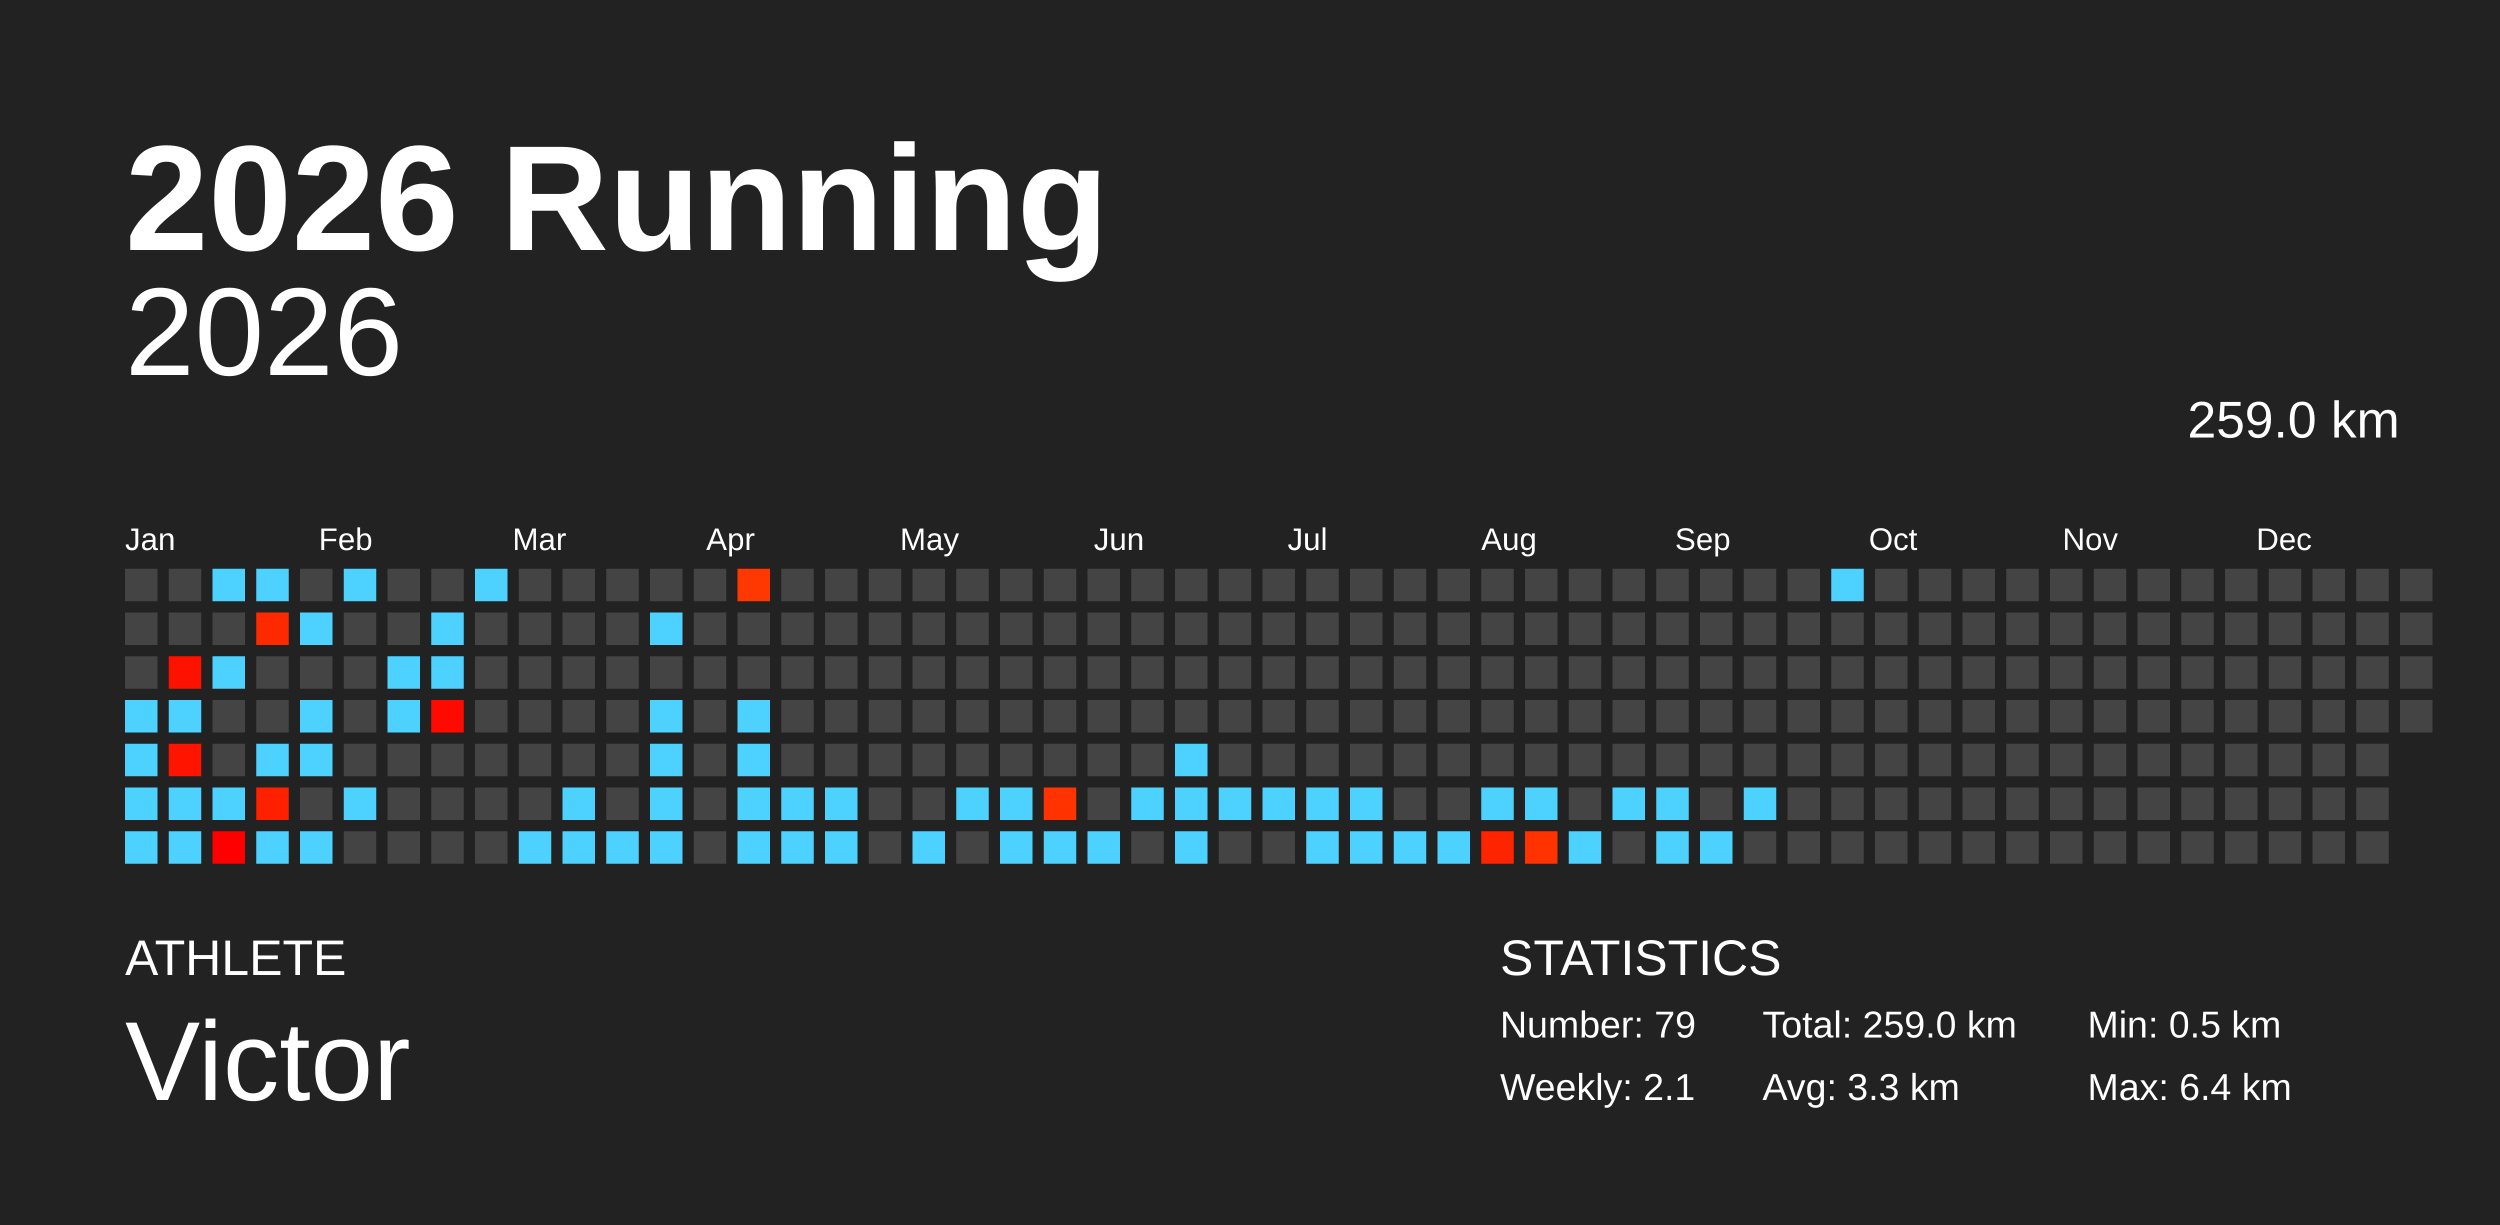
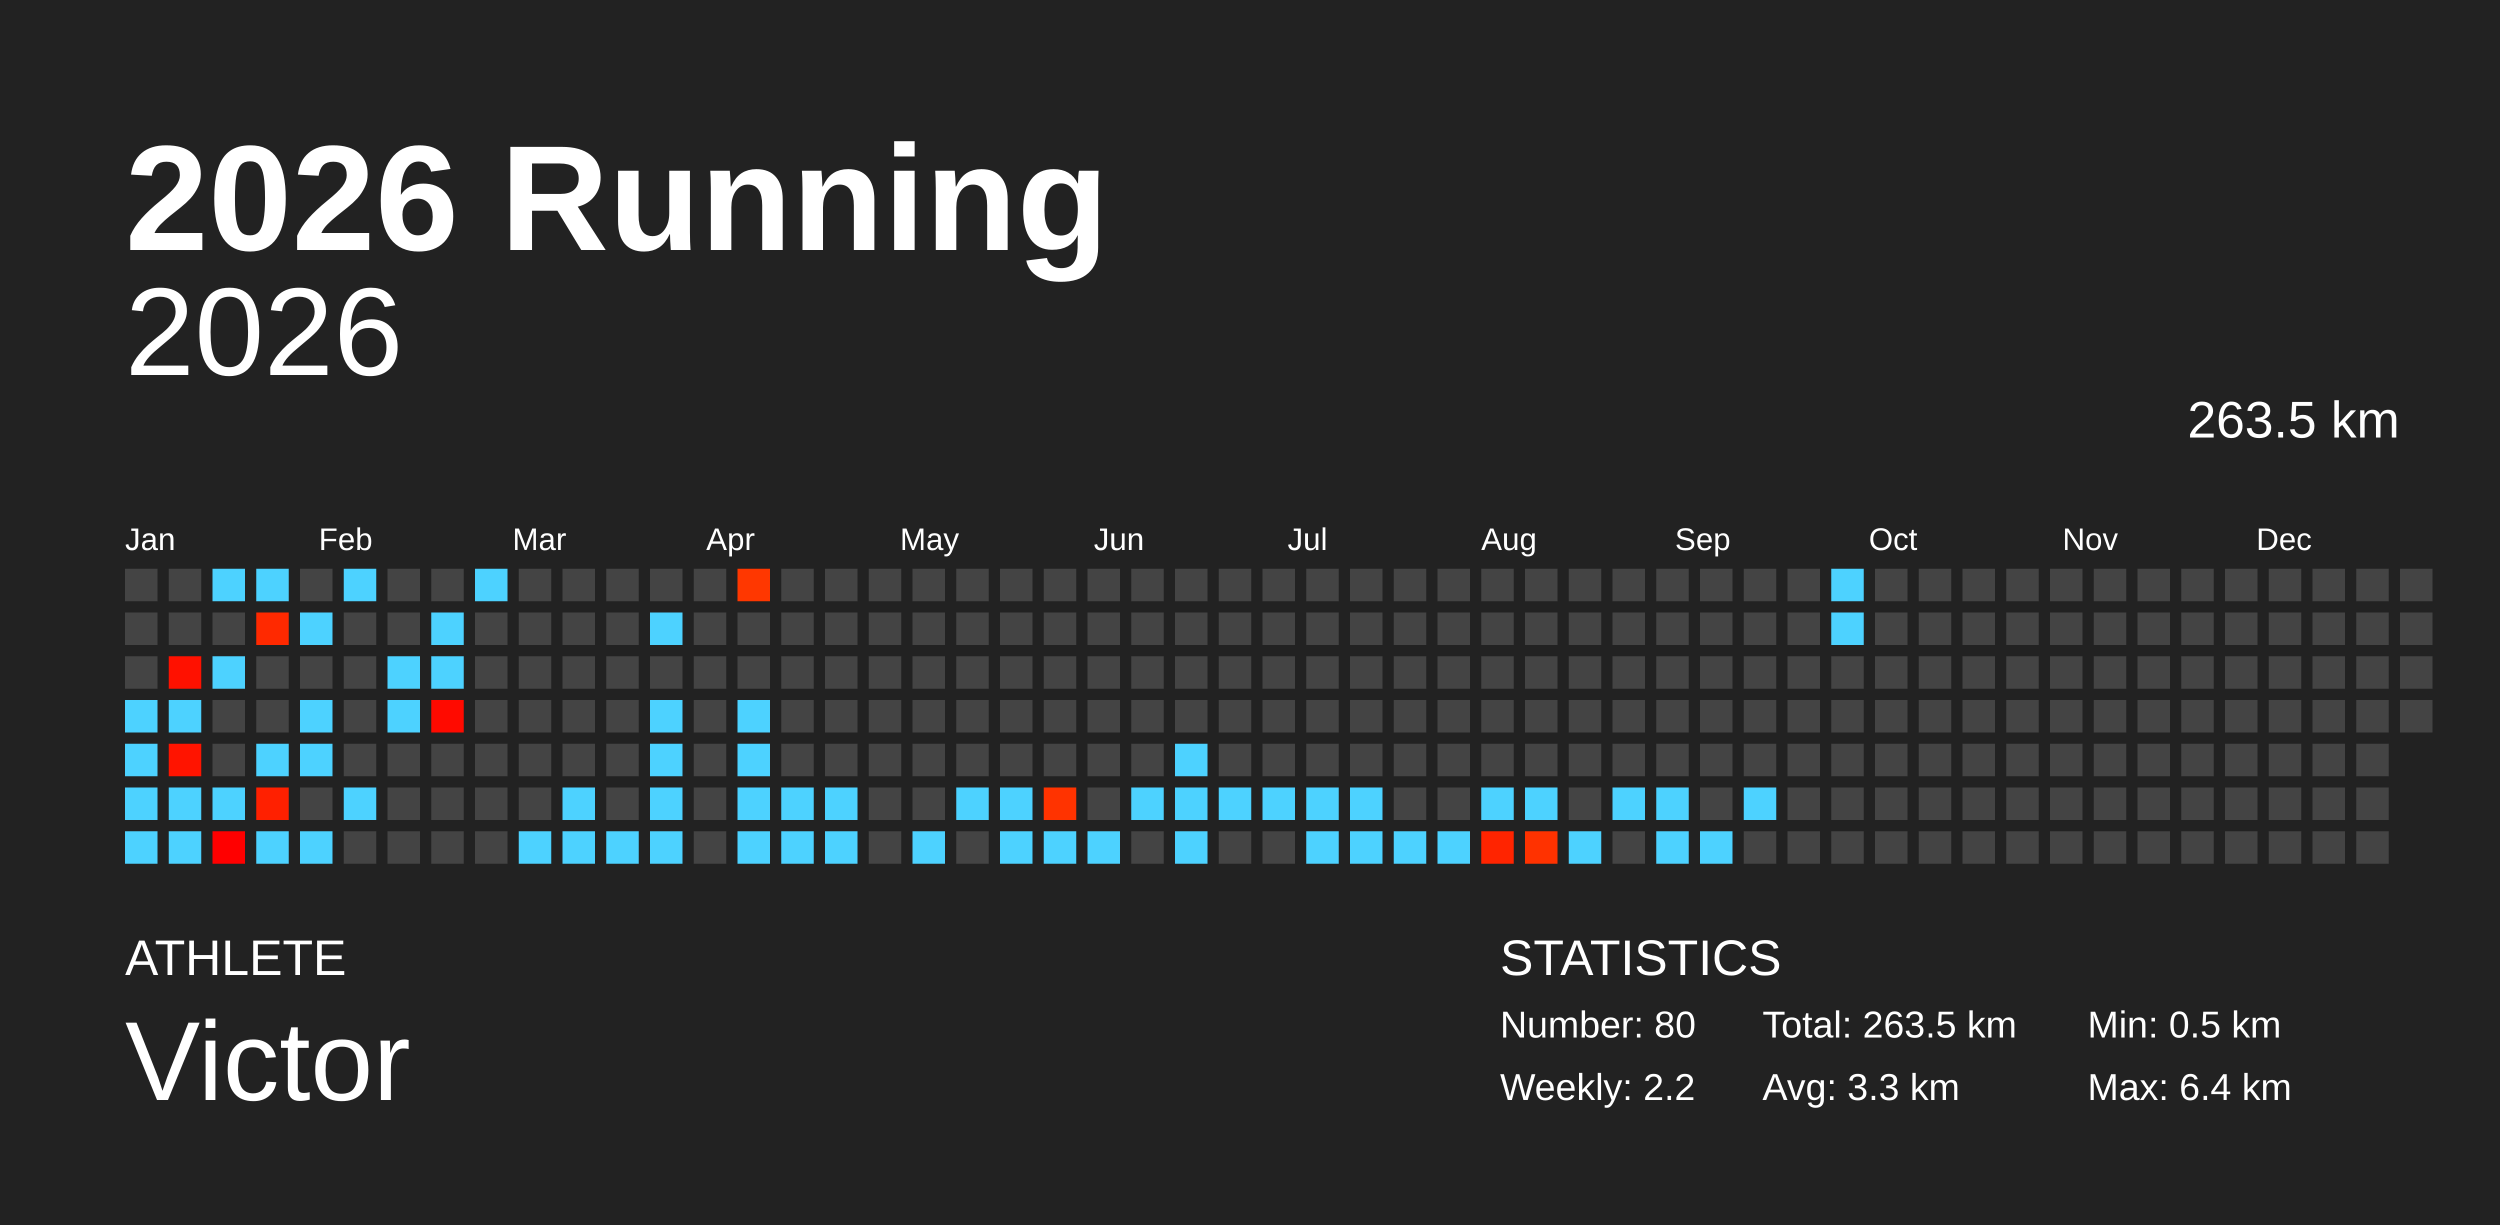
<svg xmlns="http://www.w3.org/2000/svg" baseProfile="full" height="98mm" version="1.1" viewBox="0,0,200,98" width="200mm">
  <defs />
  <rect fill="#222222" height="98" width="200" x="0" y="0" />
  <text fill="#FFFFFF" style="font-size:12px; font-family:Arial; font-weight:bold;" x="10" y="20">2026 Running</text>
  <text fill="#FFFFFF" style="font-size:4px; font-family:Arial" x="10" y="78">ATHLETE</text>
  <text fill="#FFFFFF" style="font-size:9px; font-family:Arial" x="10" y="88">Victor</text>
  <text fill="#FFFFFF" style="font-size:4px; font-family:Arial" x="120" y="78">STATISTICS</text>
-   <text fill="#FFFFFF" style="font-size:3px; font-family:Arial" x="120" y="83">Number: 79</text>
-   <text fill="#FFFFFF" style="font-size:3px; font-family:Arial" x="120" y="88">Weekly: 2.1</text>
-   <text fill="#FFFFFF" style="font-size:3px; font-family:Arial" x="141" y="83">Total: 259.0 km</text>
+   <text fill="#FFFFFF" style="font-size:3px; font-family:Arial" x="120" y="83">Number: 80</text>
+   <text fill="#FFFFFF" style="font-size:3px; font-family:Arial" x="120" y="88">Weekly: 2.2</text>
+   <text fill="#FFFFFF" style="font-size:3px; font-family:Arial" x="141" y="83">Total: 263.5 km</text>
  <text fill="#FFFFFF" style="font-size:3px; font-family:Arial" x="141" y="88">Avg: 3.3 km</text>
  <text fill="#FFFFFF" style="font-size:3px; font-family:Arial" x="167" y="83">Min: 0.5 km</text>
  <text fill="#FFFFFF" style="font-size:3px; font-family:Arial" x="167" y="88">Max: 6.4 km</text>
  <text alignment-baseline="hanging" fill="#FFFFFF" style="font-size:10.0px; font-family:Arial;" x="10" y="30">2026</text>
-   <text alignment-baseline="hanging" fill="#FFFFFF" style="font-size:4.125px; font-family:Arial;" x="175" y="35">259.0 km</text>
+   <text alignment-baseline="hanging" fill="#FFFFFF" style="font-size:4.125px; font-family:Arial;" x="175" y="35">263.5 km</text>
  <text fill="#FFFFFF" style="font-size:2.5px; font-family:Arial" x="10.0" y="44">Jan</text>
  <text fill="#FFFFFF" style="font-size:2.5px; font-family:Arial" x="25.5" y="44">Feb</text>
  <text fill="#FFFFFF" style="font-size:2.5px; font-family:Arial" x="41.0" y="44">Mar</text>
  <text fill="#FFFFFF" style="font-size:2.5px; font-family:Arial" x="56.5" y="44">Apr</text>
  <text fill="#FFFFFF" style="font-size:2.5px; font-family:Arial" x="72.0" y="44">May</text>
  <text fill="#FFFFFF" style="font-size:2.5px; font-family:Arial" x="87.5" y="44">Jun</text>
  <text fill="#FFFFFF" style="font-size:2.5px; font-family:Arial" x="103.0" y="44">Jul</text>
  <text fill="#FFFFFF" style="font-size:2.5px; font-family:Arial" x="118.5" y="44">Aug</text>
  <text fill="#FFFFFF" style="font-size:2.5px; font-family:Arial" x="134.0" y="44">Sep</text>
  <text fill="#FFFFFF" style="font-size:2.5px; font-family:Arial" x="149.5" y="44">Oct</text>
  <text fill="#FFFFFF" style="font-size:2.5px; font-family:Arial" x="165.0" y="44">Nov</text>
  <text fill="#FFFFFF" style="font-size:2.5px; font-family:Arial" x="180.5" y="44">Dec</text>
  <rect fill="#444444" height="2.6" width="2.6" x="10.0" y="45.5" />
  <rect fill="#444444" height="2.6" width="2.6" x="10.0" y="49.0" />
  <rect fill="#444444" height="2.6" width="2.6" x="10.0" y="52.5" />
  <rect fill="#4dd2ff" height="2.6" width="2.6" x="10.0" y="56.0" />
  <rect fill="#4dd2ff" height="2.6" width="2.6" x="10.0" y="59.5" />
  <rect fill="#4dd2ff" height="2.6" width="2.6" x="10.0" y="63.0" />
  <rect fill="#4dd2ff" height="2.6" width="2.6" x="10.0" y="66.5" />
  <rect fill="#444444" height="2.6" width="2.6" x="13.5" y="45.5" />
  <rect fill="#444444" height="2.6" width="2.6" x="13.5" y="49.0" />
  <rect fill="#ff1100" height="2.6" width="2.6" x="13.5" y="52.5" />
  <rect fill="#4dd2ff" height="2.6" width="2.6" x="13.5" y="56.0" />
  <rect fill="#ff1400" height="2.6" width="2.6" x="13.5" y="59.5" />
  <rect fill="#4dd2ff" height="2.6" width="2.6" x="13.5" y="63.0" />
  <rect fill="#4dd2ff" height="2.6" width="2.6" x="13.5" y="66.5" />
  <rect fill="#4dd2ff" height="2.6" width="2.6" x="17.0" y="45.5" />
  <rect fill="#444444" height="2.6" width="2.6" x="17.0" y="49.0" />
  <rect fill="#4dd2ff" height="2.6" width="2.6" x="17.0" y="52.5" />
  <rect fill="#444444" height="2.6" width="2.6" x="17.0" y="56.0" />
  <rect fill="#444444" height="2.6" width="2.6" x="17.0" y="59.5" />
  <rect fill="#4dd2ff" height="2.6" width="2.6" x="17.0" y="63.0" />
  <rect fill="#ff0000" height="2.6" width="2.6" x="17.0" y="66.5" />
  <rect fill="#4dd2ff" height="2.6" width="2.6" x="20.5" y="45.5" />
  <rect fill="#ff2900" height="2.6" width="2.6" x="20.5" y="49.0" />
  <rect fill="#444444" height="2.6" width="2.6" x="20.5" y="52.5" />
  <rect fill="#444444" height="2.6" width="2.6" x="20.5" y="56.0" />
  <rect fill="#4dd2ff" height="2.6" width="2.6" x="20.5" y="59.5" />
  <rect fill="#ff2000" height="2.6" width="2.6" x="20.5" y="63.0" />
  <rect fill="#4dd2ff" height="2.6" width="2.6" x="20.5" y="66.5" />
  <rect fill="#444444" height="2.6" width="2.6" x="24.0" y="45.5" />
  <rect fill="#4dd2ff" height="2.6" width="2.6" x="24.0" y="49.0" />
  <rect fill="#444444" height="2.6" width="2.6" x="24.0" y="52.5" />
  <rect fill="#4dd2ff" height="2.6" width="2.6" x="24.0" y="56.0" />
  <rect fill="#4dd2ff" height="2.6" width="2.6" x="24.0" y="59.5" />
  <rect fill="#444444" height="2.6" width="2.6" x="24.0" y="63.0" />
  <rect fill="#4dd2ff" height="2.6" width="2.6" x="24.0" y="66.5" />
  <rect fill="#4dd2ff" height="2.6" width="2.6" x="27.5" y="45.5" />
  <rect fill="#444444" height="2.6" width="2.6" x="27.5" y="49.0" />
  <rect fill="#444444" height="2.6" width="2.6" x="27.5" y="52.5" />
  <rect fill="#444444" height="2.6" width="2.6" x="27.5" y="56.0" />
  <rect fill="#444444" height="2.6" width="2.6" x="27.5" y="59.5" />
  <rect fill="#4dd2ff" height="2.6" width="2.6" x="27.5" y="63.0" />
  <rect fill="#444444" height="2.6" width="2.6" x="27.5" y="66.5" />
  <rect fill="#444444" height="2.6" width="2.6" x="31.0" y="45.5" />
  <rect fill="#444444" height="2.6" width="2.6" x="31.0" y="49.0" />
  <rect fill="#4dd2ff" height="2.6" width="2.6" x="31.0" y="52.5" />
  <rect fill="#4dd2ff" height="2.6" width="2.6" x="31.0" y="56.0" />
  <rect fill="#444444" height="2.6" width="2.6" x="31.0" y="59.5" />
  <rect fill="#444444" height="2.6" width="2.6" x="31.0" y="63.0" />
  <rect fill="#444444" height="2.6" width="2.6" x="31.0" y="66.5" />
  <rect fill="#444444" height="2.6" width="2.6" x="34.5" y="45.5" />
  <rect fill="#4dd2ff" height="2.6" width="2.6" x="34.5" y="49.0" />
  <rect fill="#4dd2ff" height="2.6" width="2.6" x="34.5" y="52.5" />
  <rect fill="#ff0a00" height="2.6" width="2.6" x="34.5" y="56.0" />
  <rect fill="#444444" height="2.6" width="2.6" x="34.5" y="59.5" />
  <rect fill="#444444" height="2.6" width="2.6" x="34.5" y="63.0" />
  <rect fill="#444444" height="2.6" width="2.6" x="34.5" y="66.5" />
  <rect fill="#4dd2ff" height="2.6" width="2.6" x="38.0" y="45.5" />
  <rect fill="#444444" height="2.6" width="2.6" x="38.0" y="49.0" />
  <rect fill="#444444" height="2.6" width="2.6" x="38.0" y="52.5" />
  <rect fill="#444444" height="2.6" width="2.6" x="38.0" y="56.0" />
  <rect fill="#444444" height="2.6" width="2.6" x="38.0" y="59.5" />
  <rect fill="#444444" height="2.6" width="2.6" x="38.0" y="63.0" />
  <rect fill="#444444" height="2.6" width="2.6" x="38.0" y="66.5" />
  <rect fill="#444444" height="2.6" width="2.6" x="41.5" y="45.5" />
  <rect fill="#444444" height="2.6" width="2.6" x="41.5" y="49.0" />
  <rect fill="#444444" height="2.6" width="2.6" x="41.5" y="52.5" />
  <rect fill="#444444" height="2.6" width="2.6" x="41.5" y="56.0" />
  <rect fill="#444444" height="2.6" width="2.6" x="41.5" y="59.5" />
  <rect fill="#444444" height="2.6" width="2.6" x="41.5" y="63.0" />
  <rect fill="#4dd2ff" height="2.6" width="2.6" x="41.5" y="66.5" />
  <rect fill="#444444" height="2.6" width="2.6" x="45.0" y="45.5" />
  <rect fill="#444444" height="2.6" width="2.6" x="45.0" y="49.0" />
  <rect fill="#444444" height="2.6" width="2.6" x="45.0" y="52.5" />
  <rect fill="#444444" height="2.6" width="2.6" x="45.0" y="56.0" />
  <rect fill="#444444" height="2.6" width="2.6" x="45.0" y="59.5" />
  <rect fill="#4dd2ff" height="2.6" width="2.6" x="45.0" y="63.0" />
  <rect fill="#4dd2ff" height="2.6" width="2.6" x="45.0" y="66.5" />
  <rect fill="#444444" height="2.6" width="2.6" x="48.5" y="45.5" />
  <rect fill="#444444" height="2.6" width="2.6" x="48.5" y="49.0" />
  <rect fill="#444444" height="2.6" width="2.6" x="48.5" y="52.5" />
  <rect fill="#444444" height="2.6" width="2.6" x="48.5" y="56.0" />
  <rect fill="#444444" height="2.6" width="2.6" x="48.5" y="59.5" />
  <rect fill="#444444" height="2.6" width="2.6" x="48.5" y="63.0" />
  <rect fill="#4dd2ff" height="2.6" width="2.6" x="48.5" y="66.5" />
  <rect fill="#444444" height="2.6" width="2.6" x="52.0" y="45.5" />
  <rect fill="#4dd2ff" height="2.6" width="2.6" x="52.0" y="49.0" />
  <rect fill="#444444" height="2.6" width="2.6" x="52.0" y="52.5" />
  <rect fill="#4dd2ff" height="2.6" width="2.6" x="52.0" y="56.0" />
  <rect fill="#4dd2ff" height="2.6" width="2.6" x="52.0" y="59.5" />
  <rect fill="#4dd2ff" height="2.6" width="2.6" x="52.0" y="63.0" />
  <rect fill="#4dd2ff" height="2.6" width="2.6" x="52.0" y="66.5" />
  <rect fill="#444444" height="2.6" width="2.6" x="55.5" y="45.5" />
  <rect fill="#444444" height="2.6" width="2.6" x="55.5" y="49.0" />
  <rect fill="#444444" height="2.6" width="2.6" x="55.5" y="52.5" />
  <rect fill="#444444" height="2.6" width="2.6" x="55.5" y="56.0" />
  <rect fill="#444444" height="2.6" width="2.6" x="55.5" y="59.5" />
  <rect fill="#444444" height="2.6" width="2.6" x="55.5" y="63.0" />
  <rect fill="#444444" height="2.6" width="2.6" x="55.5" y="66.5" />
  <rect fill="#ff3700" height="2.6" width="2.6" x="59.0" y="45.5" />
  <rect fill="#444444" height="2.6" width="2.6" x="59.0" y="49.0" />
  <rect fill="#444444" height="2.6" width="2.6" x="59.0" y="52.5" />
  <rect fill="#4dd2ff" height="2.6" width="2.6" x="59.0" y="56.0" />
  <rect fill="#4dd2ff" height="2.6" width="2.6" x="59.0" y="59.5" />
  <rect fill="#4dd2ff" height="2.6" width="2.6" x="59.0" y="63.0" />
  <rect fill="#4dd2ff" height="2.6" width="2.6" x="59.0" y="66.5" />
  <rect fill="#444444" height="2.6" width="2.6" x="62.5" y="45.5" />
  <rect fill="#444444" height="2.6" width="2.6" x="62.5" y="49.0" />
  <rect fill="#444444" height="2.6" width="2.6" x="62.5" y="52.5" />
  <rect fill="#444444" height="2.6" width="2.6" x="62.5" y="56.0" />
  <rect fill="#444444" height="2.6" width="2.6" x="62.5" y="59.5" />
  <rect fill="#4dd2ff" height="2.6" width="2.6" x="62.5" y="63.0" />
  <rect fill="#4dd2ff" height="2.6" width="2.6" x="62.5" y="66.5" />
  <rect fill="#444444" height="2.6" width="2.6" x="66.0" y="45.5" />
  <rect fill="#444444" height="2.6" width="2.6" x="66.0" y="49.0" />
  <rect fill="#444444" height="2.6" width="2.6" x="66.0" y="52.5" />
  <rect fill="#444444" height="2.6" width="2.6" x="66.0" y="56.0" />
  <rect fill="#444444" height="2.6" width="2.6" x="66.0" y="59.5" />
  <rect fill="#4dd2ff" height="2.6" width="2.6" x="66.0" y="63.0" />
  <rect fill="#4dd2ff" height="2.6" width="2.6" x="66.0" y="66.5" />
  <rect fill="#444444" height="2.6" width="2.6" x="69.5" y="45.5" />
  <rect fill="#444444" height="2.6" width="2.6" x="69.5" y="49.0" />
  <rect fill="#444444" height="2.6" width="2.6" x="69.5" y="52.5" />
  <rect fill="#444444" height="2.6" width="2.6" x="69.5" y="56.0" />
  <rect fill="#444444" height="2.6" width="2.6" x="69.5" y="59.5" />
  <rect fill="#444444" height="2.6" width="2.6" x="69.5" y="63.0" />
  <rect fill="#444444" height="2.6" width="2.6" x="69.5" y="66.5" />
  <rect fill="#444444" height="2.6" width="2.6" x="73.0" y="45.5" />
  <rect fill="#444444" height="2.6" width="2.6" x="73.0" y="49.0" />
  <rect fill="#444444" height="2.6" width="2.6" x="73.0" y="52.5" />
  <rect fill="#444444" height="2.6" width="2.6" x="73.0" y="56.0" />
  <rect fill="#444444" height="2.6" width="2.6" x="73.0" y="59.5" />
  <rect fill="#444444" height="2.6" width="2.6" x="73.0" y="63.0" />
  <rect fill="#4dd2ff" height="2.6" width="2.6" x="73.0" y="66.5" />
  <rect fill="#444444" height="2.6" width="2.6" x="76.5" y="45.5" />
  <rect fill="#444444" height="2.6" width="2.6" x="76.5" y="49.0" />
  <rect fill="#444444" height="2.6" width="2.6" x="76.5" y="52.5" />
  <rect fill="#444444" height="2.6" width="2.6" x="76.5" y="56.0" />
  <rect fill="#444444" height="2.6" width="2.6" x="76.5" y="59.5" />
  <rect fill="#4dd2ff" height="2.6" width="2.6" x="76.5" y="63.0" />
  <rect fill="#444444" height="2.6" width="2.6" x="76.5" y="66.5" />
  <rect fill="#444444" height="2.6" width="2.6" x="80.0" y="45.5" />
  <rect fill="#444444" height="2.6" width="2.6" x="80.0" y="49.0" />
  <rect fill="#444444" height="2.6" width="2.6" x="80.0" y="52.5" />
  <rect fill="#444444" height="2.6" width="2.6" x="80.0" y="56.0" />
  <rect fill="#444444" height="2.6" width="2.6" x="80.0" y="59.5" />
  <rect fill="#4dd2ff" height="2.6" width="2.6" x="80.0" y="63.0" />
  <rect fill="#4dd2ff" height="2.6" width="2.6" x="80.0" y="66.5" />
  <rect fill="#444444" height="2.6" width="2.6" x="83.5" y="45.5" />
  <rect fill="#444444" height="2.6" width="2.6" x="83.5" y="49.0" />
  <rect fill="#444444" height="2.6" width="2.6" x="83.5" y="52.5" />
  <rect fill="#444444" height="2.6" width="2.6" x="83.5" y="56.0" />
  <rect fill="#444444" height="2.6" width="2.6" x="83.5" y="59.5" />
  <rect fill="#ff3300" height="2.6" width="2.6" x="83.5" y="63.0" />
  <rect fill="#4dd2ff" height="2.6" width="2.6" x="83.5" y="66.5" />
  <rect fill="#444444" height="2.6" width="2.6" x="87.0" y="45.5" />
  <rect fill="#444444" height="2.6" width="2.6" x="87.0" y="49.0" />
  <rect fill="#444444" height="2.6" width="2.6" x="87.0" y="52.5" />
  <rect fill="#444444" height="2.6" width="2.6" x="87.0" y="56.0" />
  <rect fill="#444444" height="2.6" width="2.6" x="87.0" y="59.5" />
  <rect fill="#444444" height="2.6" width="2.6" x="87.0" y="63.0" />
  <rect fill="#4dd2ff" height="2.6" width="2.6" x="87.0" y="66.5" />
  <rect fill="#444444" height="2.6" width="2.6" x="90.5" y="45.5" />
  <rect fill="#444444" height="2.6" width="2.6" x="90.5" y="49.0" />
  <rect fill="#444444" height="2.6" width="2.6" x="90.5" y="52.5" />
  <rect fill="#444444" height="2.6" width="2.6" x="90.5" y="56.0" />
  <rect fill="#444444" height="2.6" width="2.6" x="90.5" y="59.5" />
  <rect fill="#4dd2ff" height="2.6" width="2.6" x="90.5" y="63.0" />
  <rect fill="#444444" height="2.6" width="2.6" x="90.5" y="66.5" />
  <rect fill="#444444" height="2.6" width="2.6" x="94.0" y="45.5" />
  <rect fill="#444444" height="2.6" width="2.6" x="94.0" y="49.0" />
  <rect fill="#444444" height="2.6" width="2.6" x="94.0" y="52.5" />
  <rect fill="#444444" height="2.6" width="2.6" x="94.0" y="56.0" />
  <rect fill="#4dd2ff" height="2.6" width="2.6" x="94.0" y="59.5" />
  <rect fill="#4dd2ff" height="2.6" width="2.6" x="94.0" y="63.0" />
  <rect fill="#4dd2ff" height="2.6" width="2.6" x="94.0" y="66.5" />
  <rect fill="#444444" height="2.6" width="2.6" x="97.5" y="45.5" />
  <rect fill="#444444" height="2.6" width="2.6" x="97.5" y="49.0" />
  <rect fill="#444444" height="2.6" width="2.6" x="97.5" y="52.5" />
  <rect fill="#444444" height="2.6" width="2.6" x="97.5" y="56.0" />
  <rect fill="#444444" height="2.6" width="2.6" x="97.5" y="59.5" />
  <rect fill="#4dd2ff" height="2.6" width="2.6" x="97.5" y="63.0" />
  <rect fill="#444444" height="2.6" width="2.6" x="97.5" y="66.5" />
  <rect fill="#444444" height="2.6" width="2.6" x="101.0" y="45.5" />
  <rect fill="#444444" height="2.6" width="2.6" x="101.0" y="49.0" />
  <rect fill="#444444" height="2.6" width="2.6" x="101.0" y="52.5" />
  <rect fill="#444444" height="2.6" width="2.6" x="101.0" y="56.0" />
  <rect fill="#444444" height="2.6" width="2.6" x="101.0" y="59.5" />
  <rect fill="#4dd2ff" height="2.6" width="2.6" x="101.0" y="63.0" />
  <rect fill="#444444" height="2.6" width="2.6" x="101.0" y="66.5" />
  <rect fill="#444444" height="2.6" width="2.6" x="104.5" y="45.5" />
  <rect fill="#444444" height="2.6" width="2.6" x="104.5" y="49.0" />
  <rect fill="#444444" height="2.6" width="2.6" x="104.5" y="52.5" />
  <rect fill="#444444" height="2.6" width="2.6" x="104.5" y="56.0" />
  <rect fill="#444444" height="2.6" width="2.6" x="104.5" y="59.5" />
  <rect fill="#4dd2ff" height="2.6" width="2.6" x="104.5" y="63.0" />
  <rect fill="#4dd2ff" height="2.6" width="2.6" x="104.5" y="66.5" />
  <rect fill="#444444" height="2.6" width="2.6" x="108.0" y="45.5" />
  <rect fill="#444444" height="2.6" width="2.6" x="108.0" y="49.0" />
  <rect fill="#444444" height="2.6" width="2.6" x="108.0" y="52.5" />
  <rect fill="#444444" height="2.6" width="2.6" x="108.0" y="56.0" />
  <rect fill="#444444" height="2.6" width="2.6" x="108.0" y="59.5" />
  <rect fill="#4dd2ff" height="2.6" width="2.6" x="108.0" y="63.0" />
  <rect fill="#4dd2ff" height="2.6" width="2.6" x="108.0" y="66.5" />
  <rect fill="#444444" height="2.6" width="2.6" x="111.5" y="45.5" />
  <rect fill="#444444" height="2.6" width="2.6" x="111.5" y="49.0" />
  <rect fill="#444444" height="2.6" width="2.6" x="111.5" y="52.5" />
  <rect fill="#444444" height="2.6" width="2.6" x="111.5" y="56.0" />
  <rect fill="#444444" height="2.6" width="2.6" x="111.5" y="59.5" />
  <rect fill="#444444" height="2.6" width="2.6" x="111.5" y="63.0" />
  <rect fill="#4dd2ff" height="2.6" width="2.6" x="111.5" y="66.5" />
  <rect fill="#444444" height="2.6" width="2.6" x="115.0" y="45.5" />
  <rect fill="#444444" height="2.6" width="2.6" x="115.0" y="49.0" />
  <rect fill="#444444" height="2.6" width="2.6" x="115.0" y="52.5" />
  <rect fill="#444444" height="2.6" width="2.6" x="115.0" y="56.0" />
  <rect fill="#444444" height="2.6" width="2.6" x="115.0" y="59.5" />
  <rect fill="#444444" height="2.6" width="2.6" x="115.0" y="63.0" />
  <rect fill="#4dd2ff" height="2.6" width="2.6" x="115.0" y="66.5" />
  <rect fill="#444444" height="2.6" width="2.6" x="118.5" y="45.5" />
  <rect fill="#444444" height="2.6" width="2.6" x="118.5" y="49.0" />
  <rect fill="#444444" height="2.6" width="2.6" x="118.5" y="52.5" />
  <rect fill="#444444" height="2.6" width="2.6" x="118.5" y="56.0" />
  <rect fill="#444444" height="2.6" width="2.6" x="118.5" y="59.5" />
  <rect fill="#4dd2ff" height="2.6" width="2.6" x="118.5" y="63.0" />
  <rect fill="#ff2400" height="2.6" width="2.6" x="118.5" y="66.5" />
  <rect fill="#444444" height="2.6" width="2.6" x="122.0" y="45.5" />
  <rect fill="#444444" height="2.6" width="2.6" x="122.0" y="49.0" />
  <rect fill="#444444" height="2.6" width="2.6" x="122.0" y="52.5" />
  <rect fill="#444444" height="2.6" width="2.6" x="122.0" y="56.0" />
  <rect fill="#444444" height="2.6" width="2.6" x="122.0" y="59.5" />
  <rect fill="#4dd2ff" height="2.6" width="2.6" x="122.0" y="63.0" />
  <rect fill="#ff3200" height="2.6" width="2.6" x="122.0" y="66.5" />
  <rect fill="#444444" height="2.6" width="2.6" x="125.5" y="45.5" />
  <rect fill="#444444" height="2.6" width="2.6" x="125.5" y="49.0" />
  <rect fill="#444444" height="2.6" width="2.6" x="125.5" y="52.5" />
  <rect fill="#444444" height="2.6" width="2.6" x="125.5" y="56.0" />
  <rect fill="#444444" height="2.6" width="2.6" x="125.5" y="59.5" />
  <rect fill="#444444" height="2.6" width="2.6" x="125.5" y="63.0" />
  <rect fill="#4dd2ff" height="2.6" width="2.6" x="125.5" y="66.5" />
  <rect fill="#444444" height="2.6" width="2.6" x="129.0" y="45.5" />
  <rect fill="#444444" height="2.6" width="2.6" x="129.0" y="49.0" />
  <rect fill="#444444" height="2.6" width="2.6" x="129.0" y="52.5" />
  <rect fill="#444444" height="2.6" width="2.6" x="129.0" y="56.0" />
  <rect fill="#444444" height="2.6" width="2.6" x="129.0" y="59.5" />
  <rect fill="#4dd2ff" height="2.6" width="2.6" x="129.0" y="63.0" />
  <rect fill="#444444" height="2.6" width="2.6" x="129.0" y="66.5" />
  <rect fill="#444444" height="2.6" width="2.6" x="132.5" y="45.5" />
  <rect fill="#444444" height="2.6" width="2.6" x="132.5" y="49.0" />
  <rect fill="#444444" height="2.6" width="2.6" x="132.5" y="52.5" />
  <rect fill="#444444" height="2.6" width="2.6" x="132.5" y="56.0" />
  <rect fill="#444444" height="2.6" width="2.6" x="132.5" y="59.5" />
  <rect fill="#4dd2ff" height="2.6" width="2.6" x="132.5" y="63.0" />
  <rect fill="#4dd2ff" height="2.6" width="2.6" x="132.5" y="66.5" />
  <rect fill="#444444" height="2.6" width="2.6" x="136.0" y="45.5" />
  <rect fill="#444444" height="2.6" width="2.6" x="136.0" y="49.0" />
  <rect fill="#444444" height="2.6" width="2.6" x="136.0" y="52.5" />
  <rect fill="#444444" height="2.6" width="2.6" x="136.0" y="56.0" />
  <rect fill="#444444" height="2.6" width="2.6" x="136.0" y="59.5" />
  <rect fill="#444444" height="2.6" width="2.6" x="136.0" y="63.0" />
  <rect fill="#4dd2ff" height="2.6" width="2.6" x="136.0" y="66.5" />
  <rect fill="#444444" height="2.6" width="2.6" x="139.5" y="45.5" />
  <rect fill="#444444" height="2.6" width="2.6" x="139.5" y="49.0" />
  <rect fill="#444444" height="2.6" width="2.6" x="139.5" y="52.5" />
  <rect fill="#444444" height="2.6" width="2.6" x="139.5" y="56.0" />
  <rect fill="#444444" height="2.6" width="2.6" x="139.5" y="59.5" />
  <rect fill="#4dd2ff" height="2.6" width="2.6" x="139.5" y="63.0" />
  <rect fill="#444444" height="2.6" width="2.6" x="139.5" y="66.5" />
  <rect fill="#444444" height="2.6" width="2.6" x="143.0" y="45.5" />
  <rect fill="#444444" height="2.6" width="2.6" x="143.0" y="49.0" />
  <rect fill="#444444" height="2.6" width="2.6" x="143.0" y="52.5" />
  <rect fill="#444444" height="2.6" width="2.6" x="143.0" y="56.0" />
  <rect fill="#444444" height="2.6" width="2.6" x="143.0" y="59.5" />
  <rect fill="#444444" height="2.6" width="2.6" x="143.0" y="63.0" />
  <rect fill="#444444" height="2.6" width="2.6" x="143.0" y="66.5" />
  <rect fill="#4dd2ff" height="2.6" width="2.6" x="146.5" y="45.5" />
-   <rect fill="#444444" height="2.6" width="2.6" x="146.5" y="49.0" />
+   <rect fill="#4dd2ff" height="2.6" width="2.6" x="146.5" y="49.0" />
  <rect fill="#444444" height="2.6" width="2.6" x="146.5" y="52.5" />
  <rect fill="#444444" height="2.6" width="2.6" x="146.5" y="56.0" />
  <rect fill="#444444" height="2.6" width="2.6" x="146.5" y="59.5" />
  <rect fill="#444444" height="2.6" width="2.6" x="146.5" y="63.0" />
  <rect fill="#444444" height="2.6" width="2.6" x="146.5" y="66.5" />
  <rect fill="#444444" height="2.6" width="2.6" x="150.0" y="45.5" />
  <rect fill="#444444" height="2.6" width="2.6" x="150.0" y="49.0" />
  <rect fill="#444444" height="2.6" width="2.6" x="150.0" y="52.5" />
  <rect fill="#444444" height="2.6" width="2.6" x="150.0" y="56.0" />
  <rect fill="#444444" height="2.6" width="2.6" x="150.0" y="59.5" />
  <rect fill="#444444" height="2.6" width="2.6" x="150.0" y="63.0" />
  <rect fill="#444444" height="2.6" width="2.6" x="150.0" y="66.5" />
  <rect fill="#444444" height="2.6" width="2.6" x="153.5" y="45.5" />
  <rect fill="#444444" height="2.6" width="2.6" x="153.5" y="49.0" />
  <rect fill="#444444" height="2.6" width="2.6" x="153.5" y="52.5" />
  <rect fill="#444444" height="2.6" width="2.6" x="153.5" y="56.0" />
  <rect fill="#444444" height="2.6" width="2.6" x="153.5" y="59.5" />
  <rect fill="#444444" height="2.6" width="2.6" x="153.5" y="63.0" />
  <rect fill="#444444" height="2.6" width="2.6" x="153.5" y="66.5" />
  <rect fill="#444444" height="2.6" width="2.6" x="157.0" y="45.5" />
  <rect fill="#444444" height="2.6" width="2.6" x="157.0" y="49.0" />
  <rect fill="#444444" height="2.6" width="2.6" x="157.0" y="52.5" />
  <rect fill="#444444" height="2.6" width="2.6" x="157.0" y="56.0" />
  <rect fill="#444444" height="2.6" width="2.6" x="157.0" y="59.5" />
  <rect fill="#444444" height="2.6" width="2.6" x="157.0" y="63.0" />
  <rect fill="#444444" height="2.6" width="2.6" x="157.0" y="66.5" />
  <rect fill="#444444" height="2.6" width="2.6" x="160.5" y="45.5" />
  <rect fill="#444444" height="2.6" width="2.6" x="160.5" y="49.0" />
  <rect fill="#444444" height="2.6" width="2.6" x="160.5" y="52.5" />
  <rect fill="#444444" height="2.6" width="2.6" x="160.5" y="56.0" />
  <rect fill="#444444" height="2.6" width="2.6" x="160.5" y="59.5" />
  <rect fill="#444444" height="2.6" width="2.6" x="160.5" y="63.0" />
  <rect fill="#444444" height="2.6" width="2.6" x="160.5" y="66.5" />
  <rect fill="#444444" height="2.6" width="2.6" x="164.0" y="45.5" />
  <rect fill="#444444" height="2.6" width="2.6" x="164.0" y="49.0" />
  <rect fill="#444444" height="2.6" width="2.6" x="164.0" y="52.5" />
  <rect fill="#444444" height="2.6" width="2.6" x="164.0" y="56.0" />
  <rect fill="#444444" height="2.6" width="2.6" x="164.0" y="59.5" />
  <rect fill="#444444" height="2.6" width="2.6" x="164.0" y="63.0" />
  <rect fill="#444444" height="2.6" width="2.6" x="164.0" y="66.5" />
  <rect fill="#444444" height="2.6" width="2.6" x="167.5" y="45.5" />
  <rect fill="#444444" height="2.6" width="2.6" x="167.5" y="49.0" />
  <rect fill="#444444" height="2.6" width="2.6" x="167.5" y="52.5" />
  <rect fill="#444444" height="2.6" width="2.6" x="167.5" y="56.0" />
  <rect fill="#444444" height="2.6" width="2.6" x="167.5" y="59.5" />
  <rect fill="#444444" height="2.6" width="2.6" x="167.5" y="63.0" />
  <rect fill="#444444" height="2.6" width="2.6" x="167.5" y="66.5" />
  <rect fill="#444444" height="2.6" width="2.6" x="171.0" y="45.5" />
  <rect fill="#444444" height="2.6" width="2.6" x="171.0" y="49.0" />
  <rect fill="#444444" height="2.6" width="2.6" x="171.0" y="52.5" />
  <rect fill="#444444" height="2.6" width="2.6" x="171.0" y="56.0" />
  <rect fill="#444444" height="2.6" width="2.6" x="171.0" y="59.5" />
  <rect fill="#444444" height="2.6" width="2.6" x="171.0" y="63.0" />
  <rect fill="#444444" height="2.6" width="2.6" x="171.0" y="66.5" />
  <rect fill="#444444" height="2.6" width="2.6" x="174.5" y="45.5" />
  <rect fill="#444444" height="2.6" width="2.6" x="174.5" y="49.0" />
  <rect fill="#444444" height="2.6" width="2.6" x="174.5" y="52.5" />
  <rect fill="#444444" height="2.6" width="2.6" x="174.5" y="56.0" />
  <rect fill="#444444" height="2.6" width="2.6" x="174.5" y="59.5" />
  <rect fill="#444444" height="2.6" width="2.6" x="174.5" y="63.0" />
  <rect fill="#444444" height="2.6" width="2.6" x="174.5" y="66.5" />
  <rect fill="#444444" height="2.6" width="2.6" x="178.0" y="45.5" />
  <rect fill="#444444" height="2.6" width="2.6" x="178.0" y="49.0" />
  <rect fill="#444444" height="2.6" width="2.6" x="178.0" y="52.5" />
  <rect fill="#444444" height="2.6" width="2.6" x="178.0" y="56.0" />
  <rect fill="#444444" height="2.6" width="2.6" x="178.0" y="59.5" />
  <rect fill="#444444" height="2.6" width="2.6" x="178.0" y="63.0" />
  <rect fill="#444444" height="2.6" width="2.6" x="178.0" y="66.5" />
  <rect fill="#444444" height="2.6" width="2.6" x="181.5" y="45.5" />
  <rect fill="#444444" height="2.6" width="2.6" x="181.5" y="49.0" />
  <rect fill="#444444" height="2.6" width="2.6" x="181.5" y="52.5" />
  <rect fill="#444444" height="2.6" width="2.6" x="181.5" y="56.0" />
  <rect fill="#444444" height="2.6" width="2.6" x="181.5" y="59.5" />
  <rect fill="#444444" height="2.6" width="2.6" x="181.5" y="63.0" />
  <rect fill="#444444" height="2.6" width="2.6" x="181.5" y="66.5" />
  <rect fill="#444444" height="2.6" width="2.6" x="185.0" y="45.5" />
  <rect fill="#444444" height="2.6" width="2.6" x="185.0" y="49.0" />
  <rect fill="#444444" height="2.6" width="2.6" x="185.0" y="52.5" />
  <rect fill="#444444" height="2.6" width="2.6" x="185.0" y="56.0" />
  <rect fill="#444444" height="2.6" width="2.6" x="185.0" y="59.5" />
  <rect fill="#444444" height="2.6" width="2.6" x="185.0" y="63.0" />
  <rect fill="#444444" height="2.6" width="2.6" x="185.0" y="66.5" />
  <rect fill="#444444" height="2.6" width="2.6" x="188.5" y="45.5" />
  <rect fill="#444444" height="2.6" width="2.6" x="188.5" y="49.0" />
  <rect fill="#444444" height="2.6" width="2.6" x="188.5" y="52.5" />
  <rect fill="#444444" height="2.6" width="2.6" x="188.5" y="56.0" />
  <rect fill="#444444" height="2.6" width="2.6" x="188.5" y="59.5" />
  <rect fill="#444444" height="2.6" width="2.6" x="188.5" y="63.0" />
  <rect fill="#444444" height="2.6" width="2.6" x="188.5" y="66.5" />
  <rect fill="#444444" height="2.6" width="2.6" x="192.0" y="45.5" />
  <rect fill="#444444" height="2.6" width="2.6" x="192.0" y="49.0" />
  <rect fill="#444444" height="2.6" width="2.6" x="192.0" y="52.5" />
  <rect fill="#444444" height="2.6" width="2.6" x="192.0" y="56.0" />
</svg>
